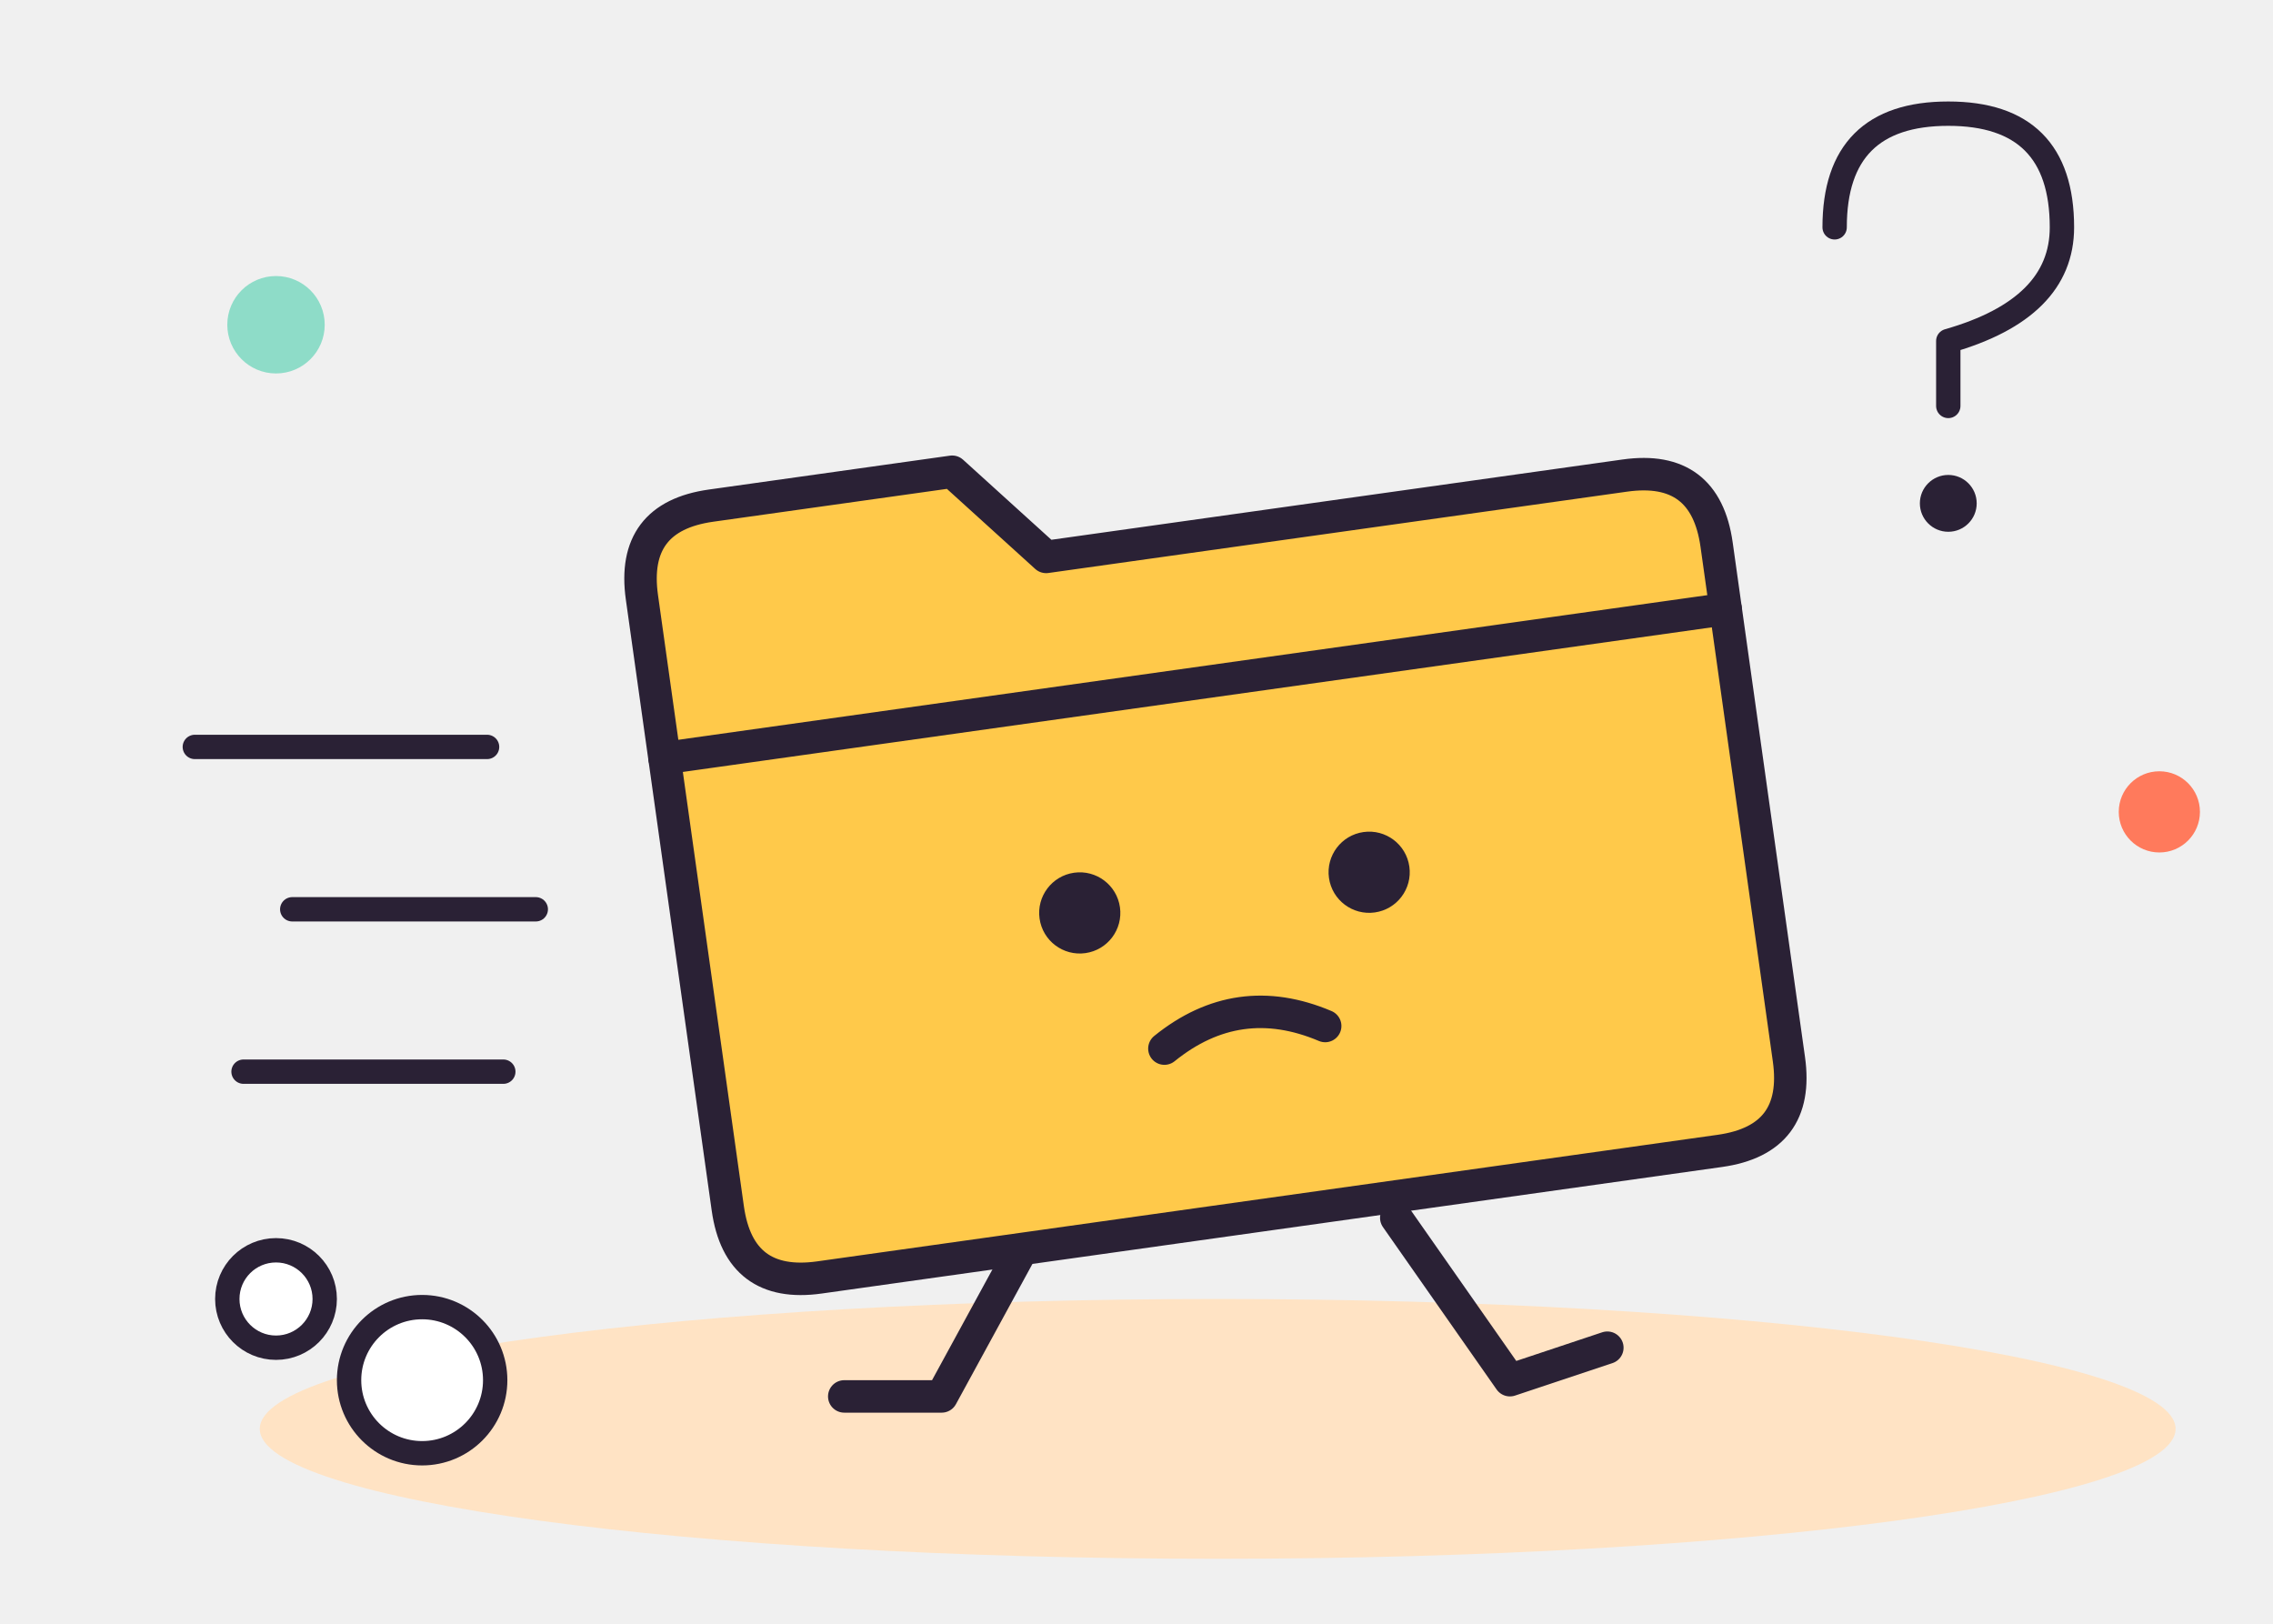
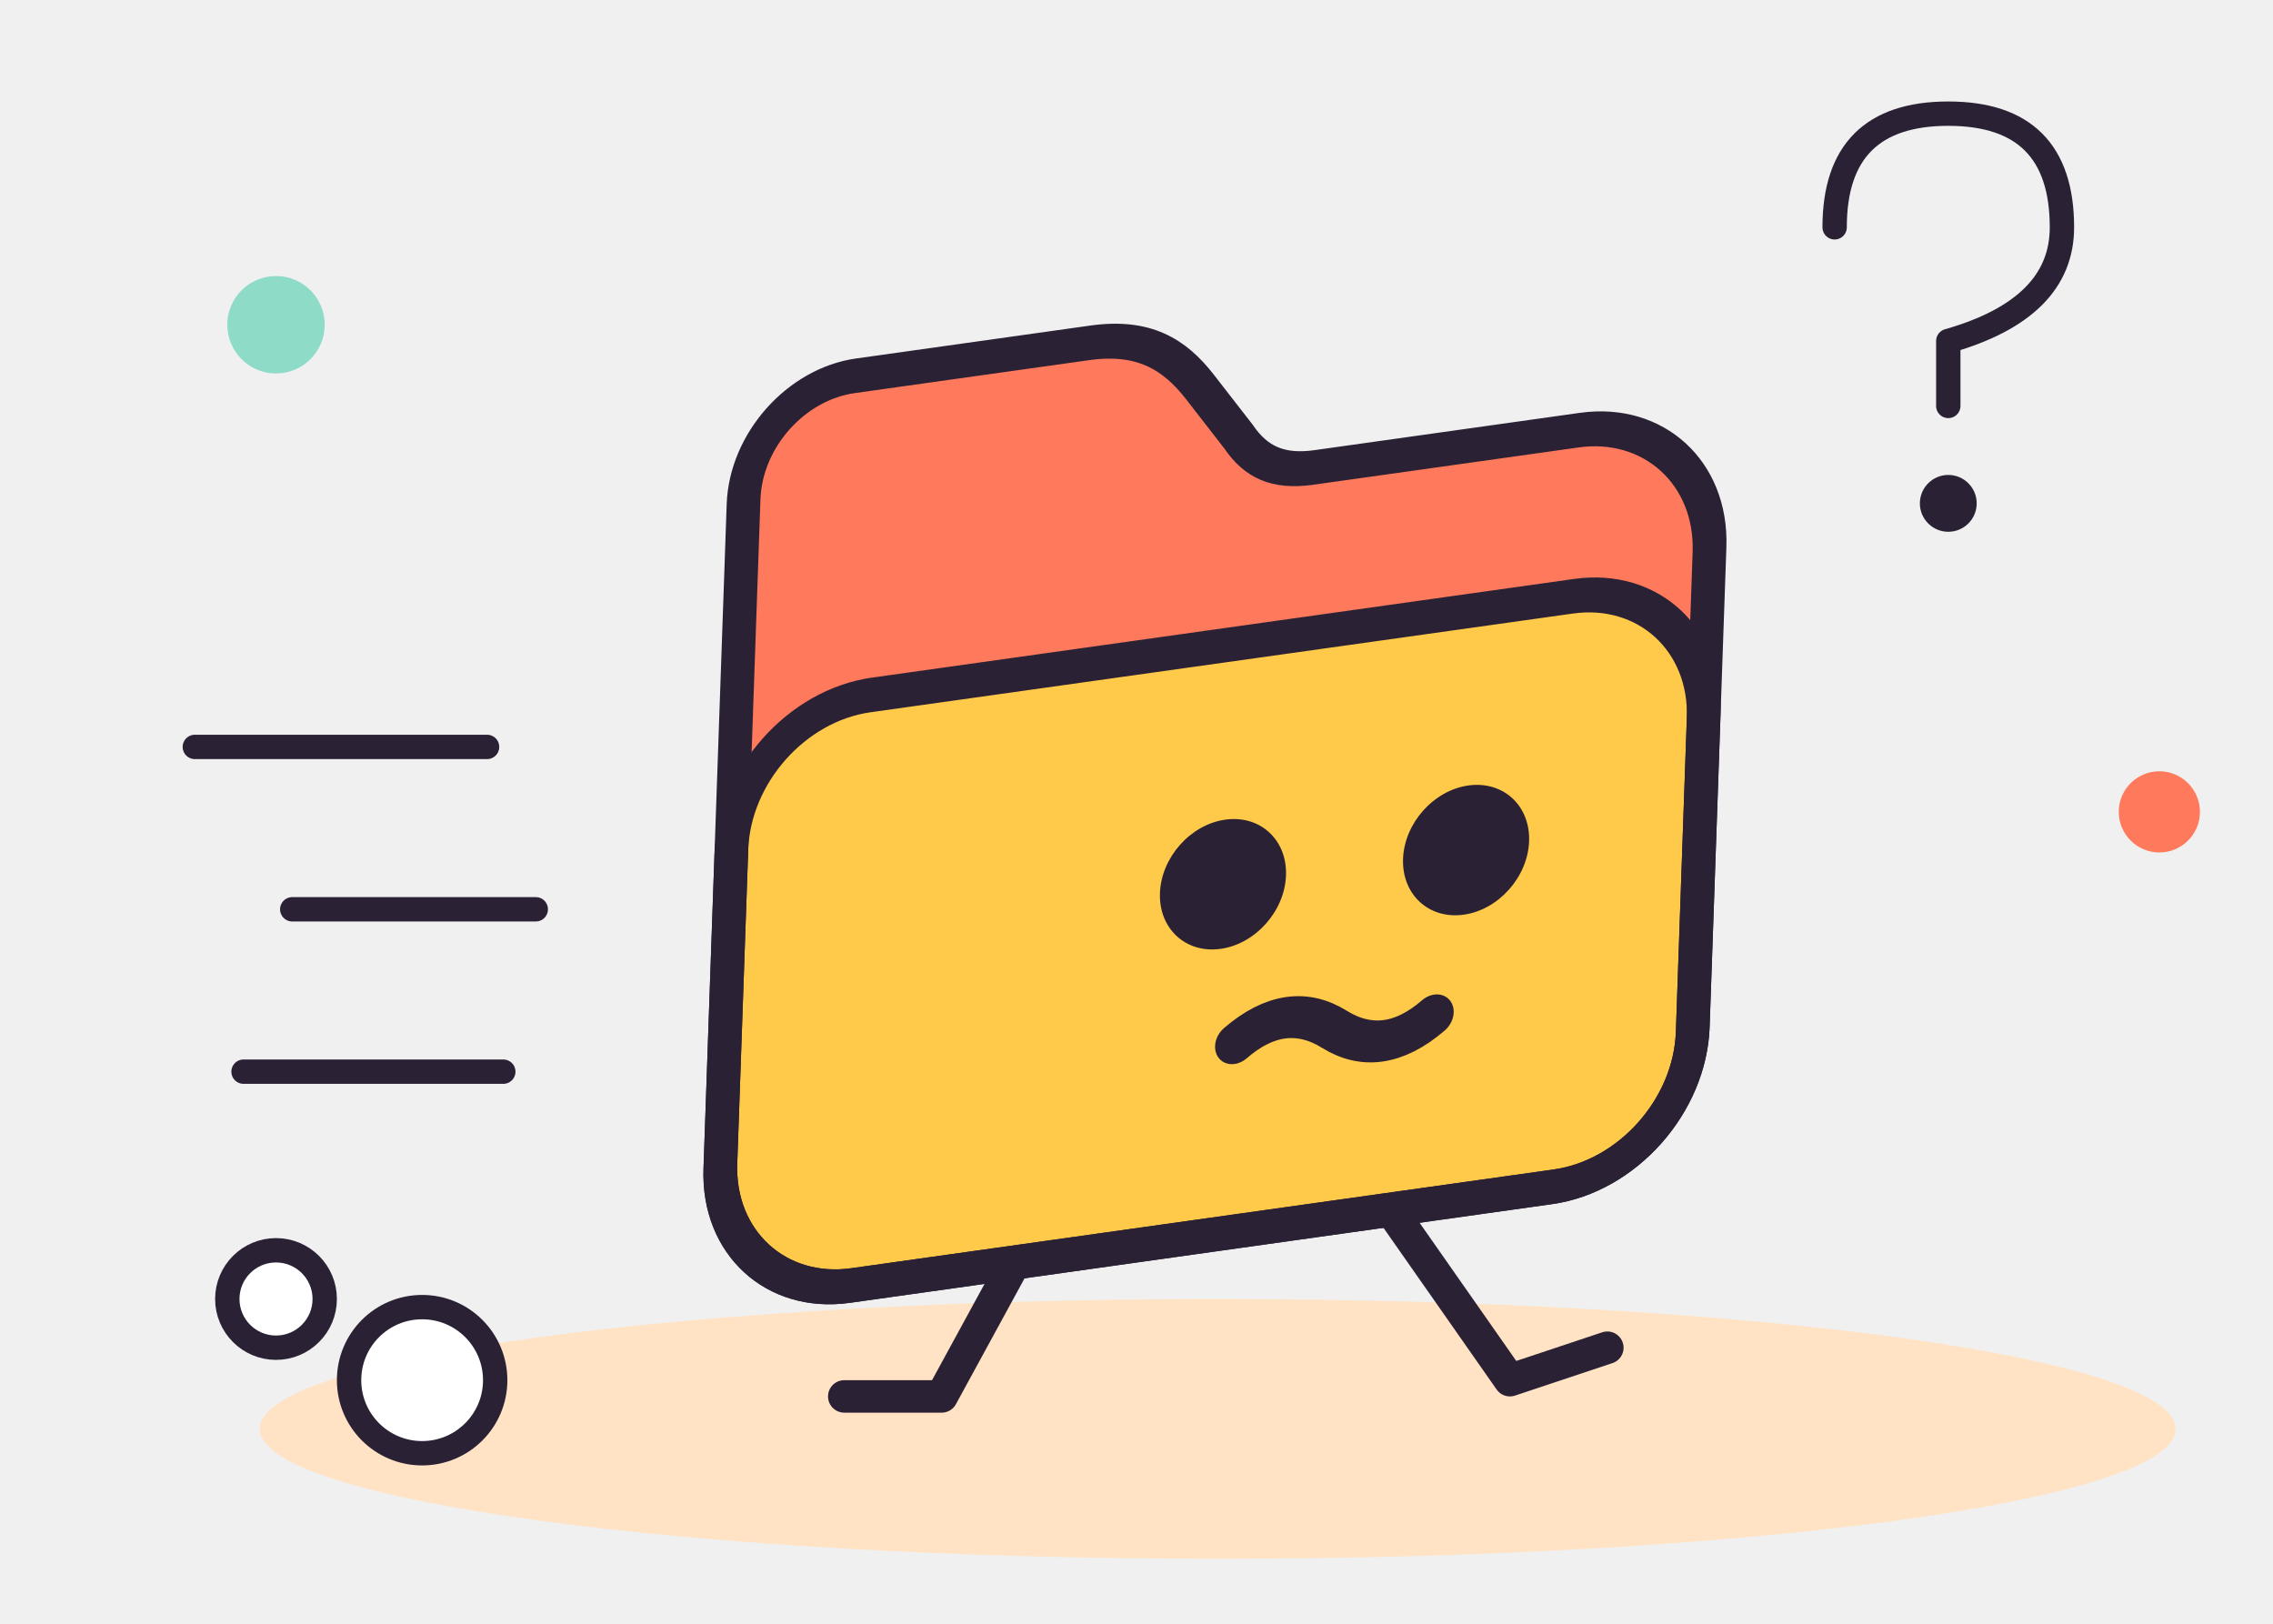
<svg xmlns="http://www.w3.org/2000/svg" viewBox="0 0 280 200" width="280" height="200">
  <style>
    .ink { stroke: #2A2135; stroke-width: 4; stroke-linecap: round; stroke-linejoin: round; }
    .thin { stroke-width: 3; }
    .paper { fill: #FFFFFF; }
    .blob { fill: #FFE3C4; }
    .sun { fill: #FFC94A; }
    .coral { fill: #FF7A5C; }
    .mint { fill: #8EDCC8; }
    .dot { fill: #2A2135; }
    .none { fill: none; }
-     /* Lines drawn on the sunshine fill, which stays the same in dark,
-        keep their dark ink. */
-     .face { fill: #2A2135; }
-     .face-line { fill: none; stroke: #2A2135; }
+     /* Zippy, the folder from the logo. Its outline turns light in dark, as
+        ink on the page does; its face, and the line between its back and
+        front, sit on fills that stay the same, so they keep dark ink. */
+     .zip { stroke: #2A2135; }
+     .zip-face { fill: #2A2135; }
+     .zip-line { stroke: #2A2135; }
    @media (prefers-color-scheme: dark) {
+       .zip { stroke: #F7EFE5; }
      .ink { stroke: #F7EFE5; }
      .paper { fill: #2D2536; }
      .blob { fill: #342A3F; }
      .dot { fill: #F7EFE5; }
    }
  </style>
  <ellipse class="blob" cx="150" cy="176" rx="118" ry="16" />
  <g class="ink thin">
    <path class="none" d="M60 92H24M66 112H36M62 132H30" />
    <circle class="paper" cx="52" cy="170" r="9" />
    <circle class="paper" cx="34" cy="160" r="6" />
  </g>
  <g class="ink">
    <path class="none" d="M128 150L116 172H104M172 150L186 170L198 166" />
-     <g transform="rotate(-8 150 104)">
-       <path class="sun" d="M84 64Q84 54 94 54H124L134 66H206Q216 66 216 76V140Q216 150 206 150H94Q84 150 84 140Z" />
-       <path class="face-line" d="M84 84H216" />
-       <circle class="face" cx="132" cy="110" r="5" stroke="none" />
-       <circle class="face" cx="168" cy="110" r="5" stroke="none" />
-       <path class="face-line" d="M140 128Q150 122 160 128" />
-     </g>
  </g>
  <g class="ink thin">
    <path class="none" d="M226 28Q226 14 240 14Q254 14 254 28Q254 38 240 42V50" />
    <circle class="dot" cx="240" cy="62" r="3.5" stroke="none" />
  </g>
  <circle class="mint" cx="34" cy="40" r="6" />
  <circle class="coral" cx="266" cy="100" r="5" />
+   <g transform="translate(150 96) rotate(-8) scale(0.56)" fill="none" stroke-linecap="round" stroke-linejoin="round">
+     <g transform="skewX(-10)" stroke-width="7.5">
+       <path class="coral" d="M-78 99A30 30 0 0 1-108 69V-75A24 24 0 0 1-84-99H-32C-20-99-13-94-7-86L2-74C6-68 11-65 19-65H78A30 30 0 0 1 108-35V69A30 30 0 0 1 78 99Z" />
+       <rect class="sun zip-line" x="-108" y="-29" width="216" height="128" rx="30" />
+       <path class="zip" d="M-78 99A30 30 0 0 1-108 69V-75A24 24 0 0 1-84-99H-32C-20-99-13-94-7-86L2-74C6-68 11-65 19-65H78A30 30 0 0 1 108-35V69A30 30 0 0 1 78 99Z" />
+       <circle class="zip-face" cx="2" cy="23" r="14" stroke="none" />
+       <circle class="zip-face" cx="56" cy="23" r="14" stroke="none" />
+       <path class="zip-line" stroke-width="9" d="M6 58Q17 50 28 58T50 58" />
+     </g>
+   </g>
</svg>
